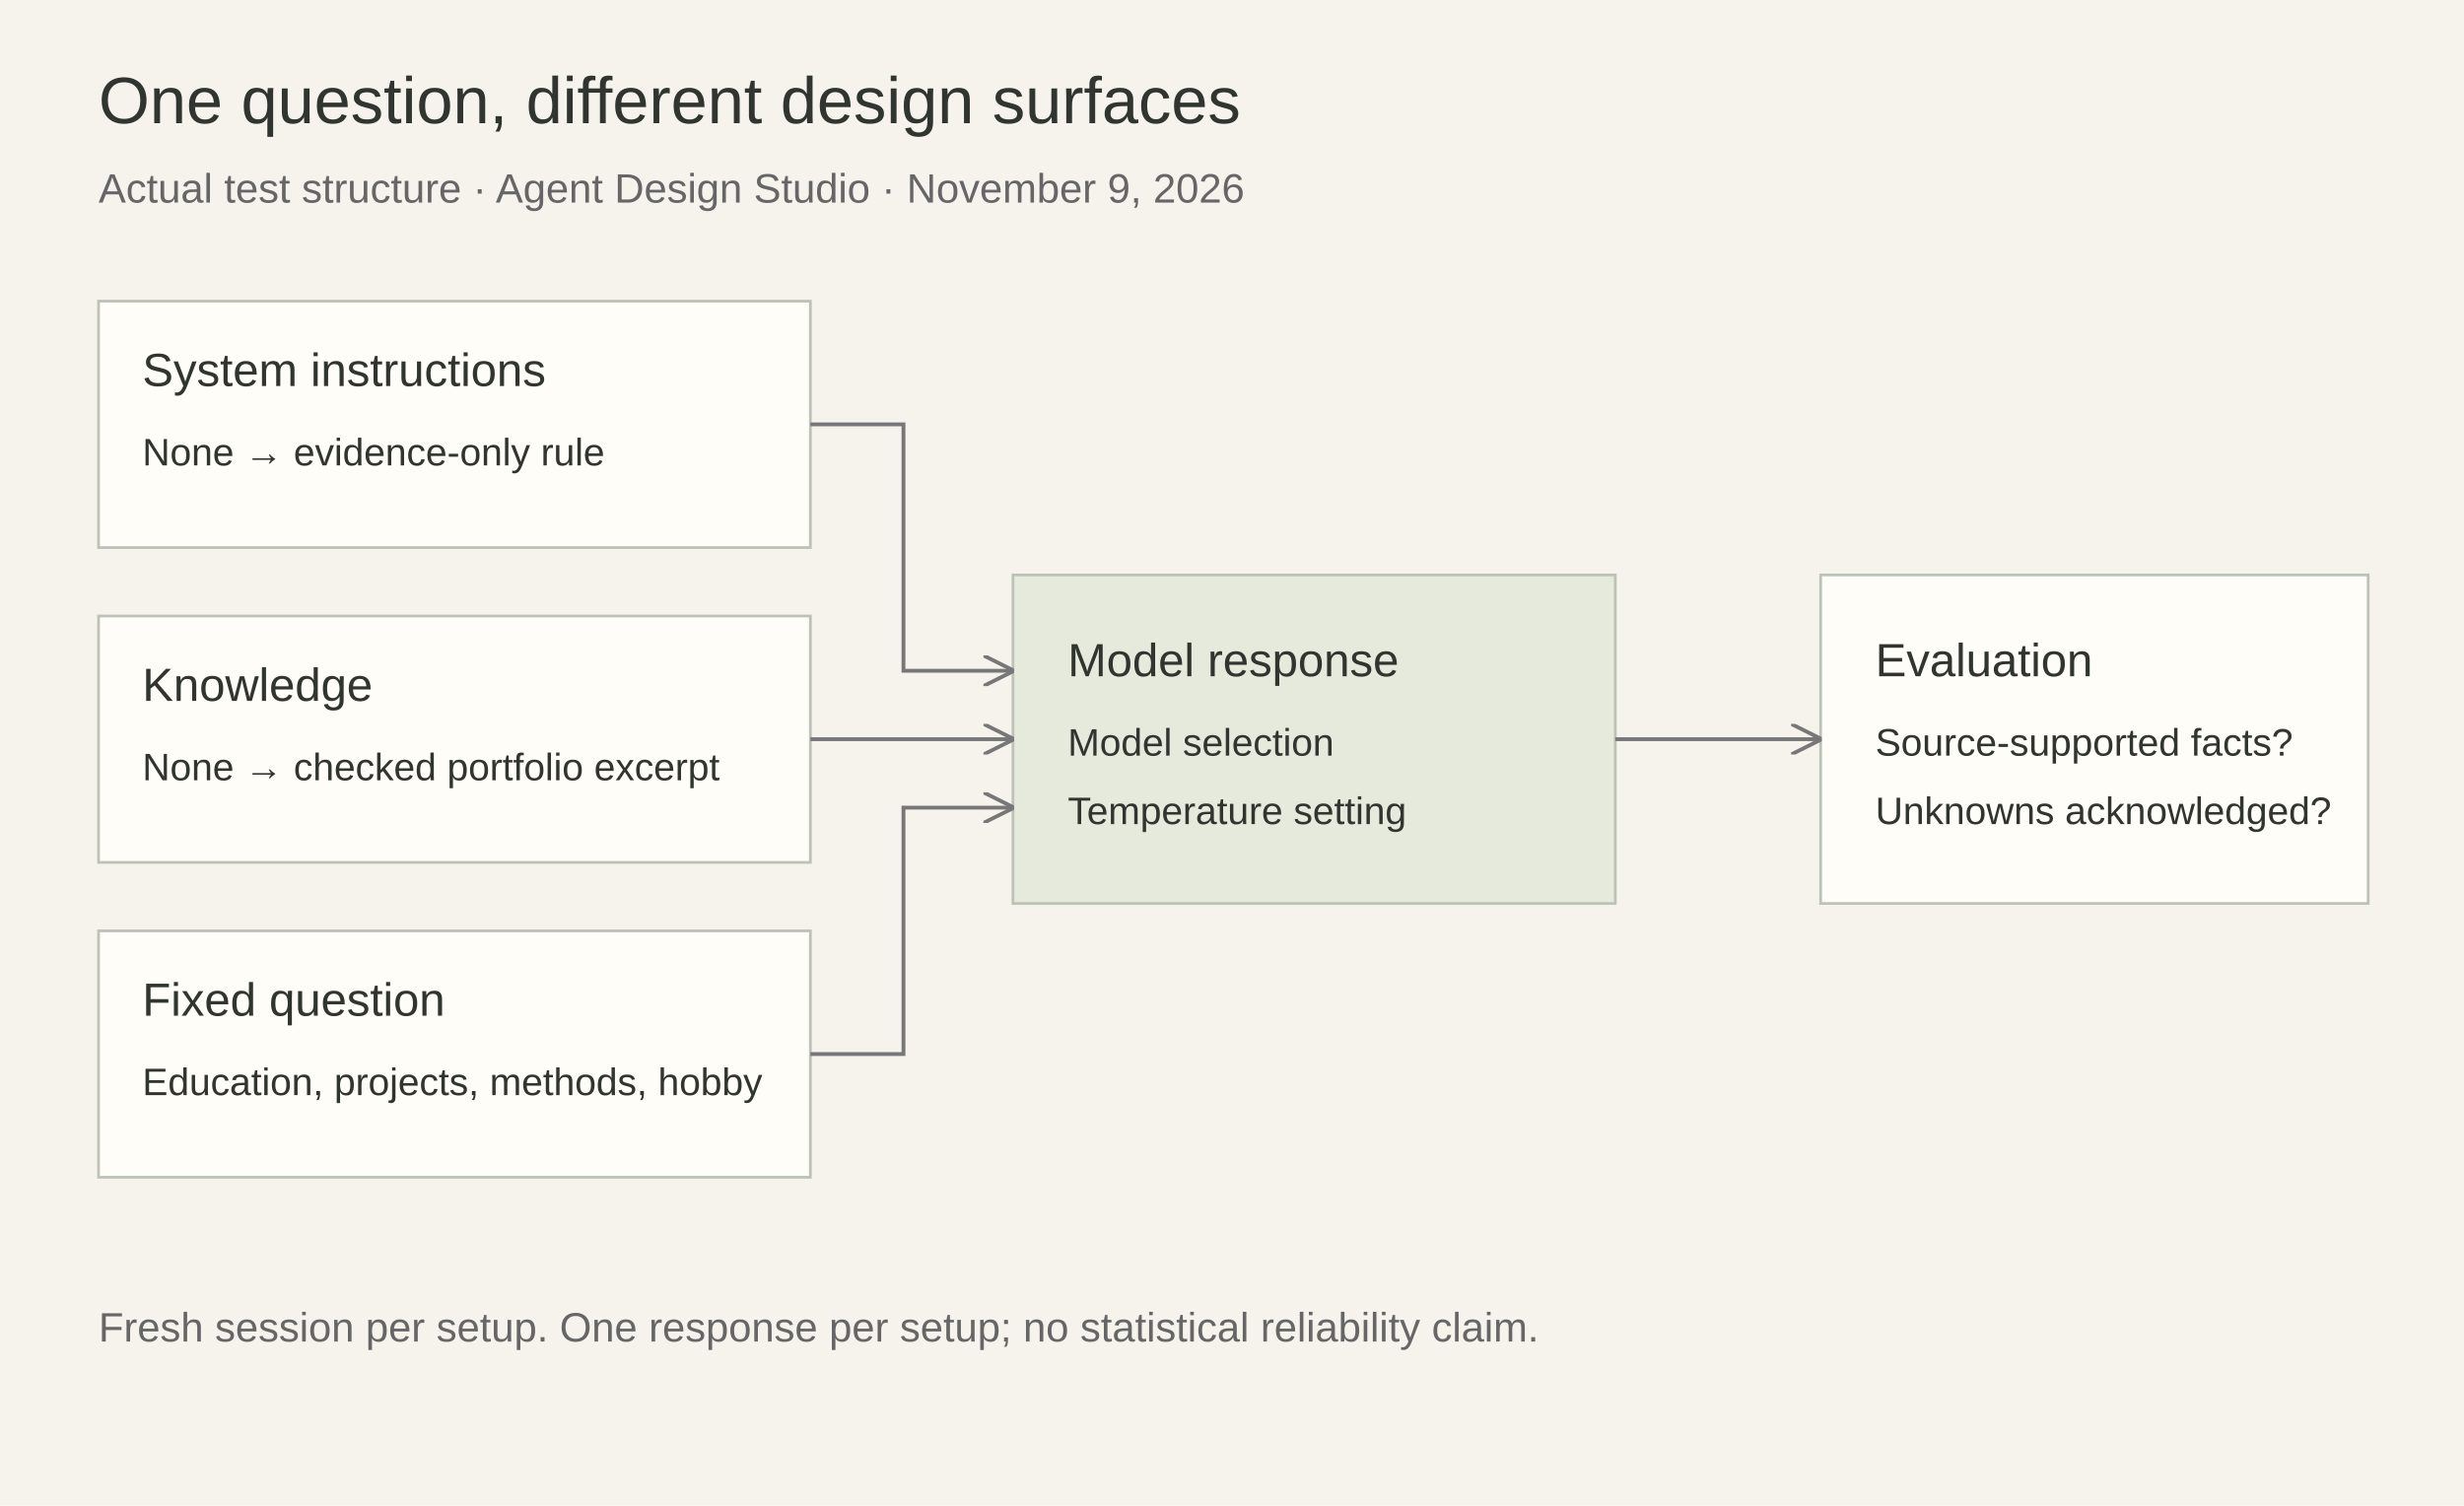
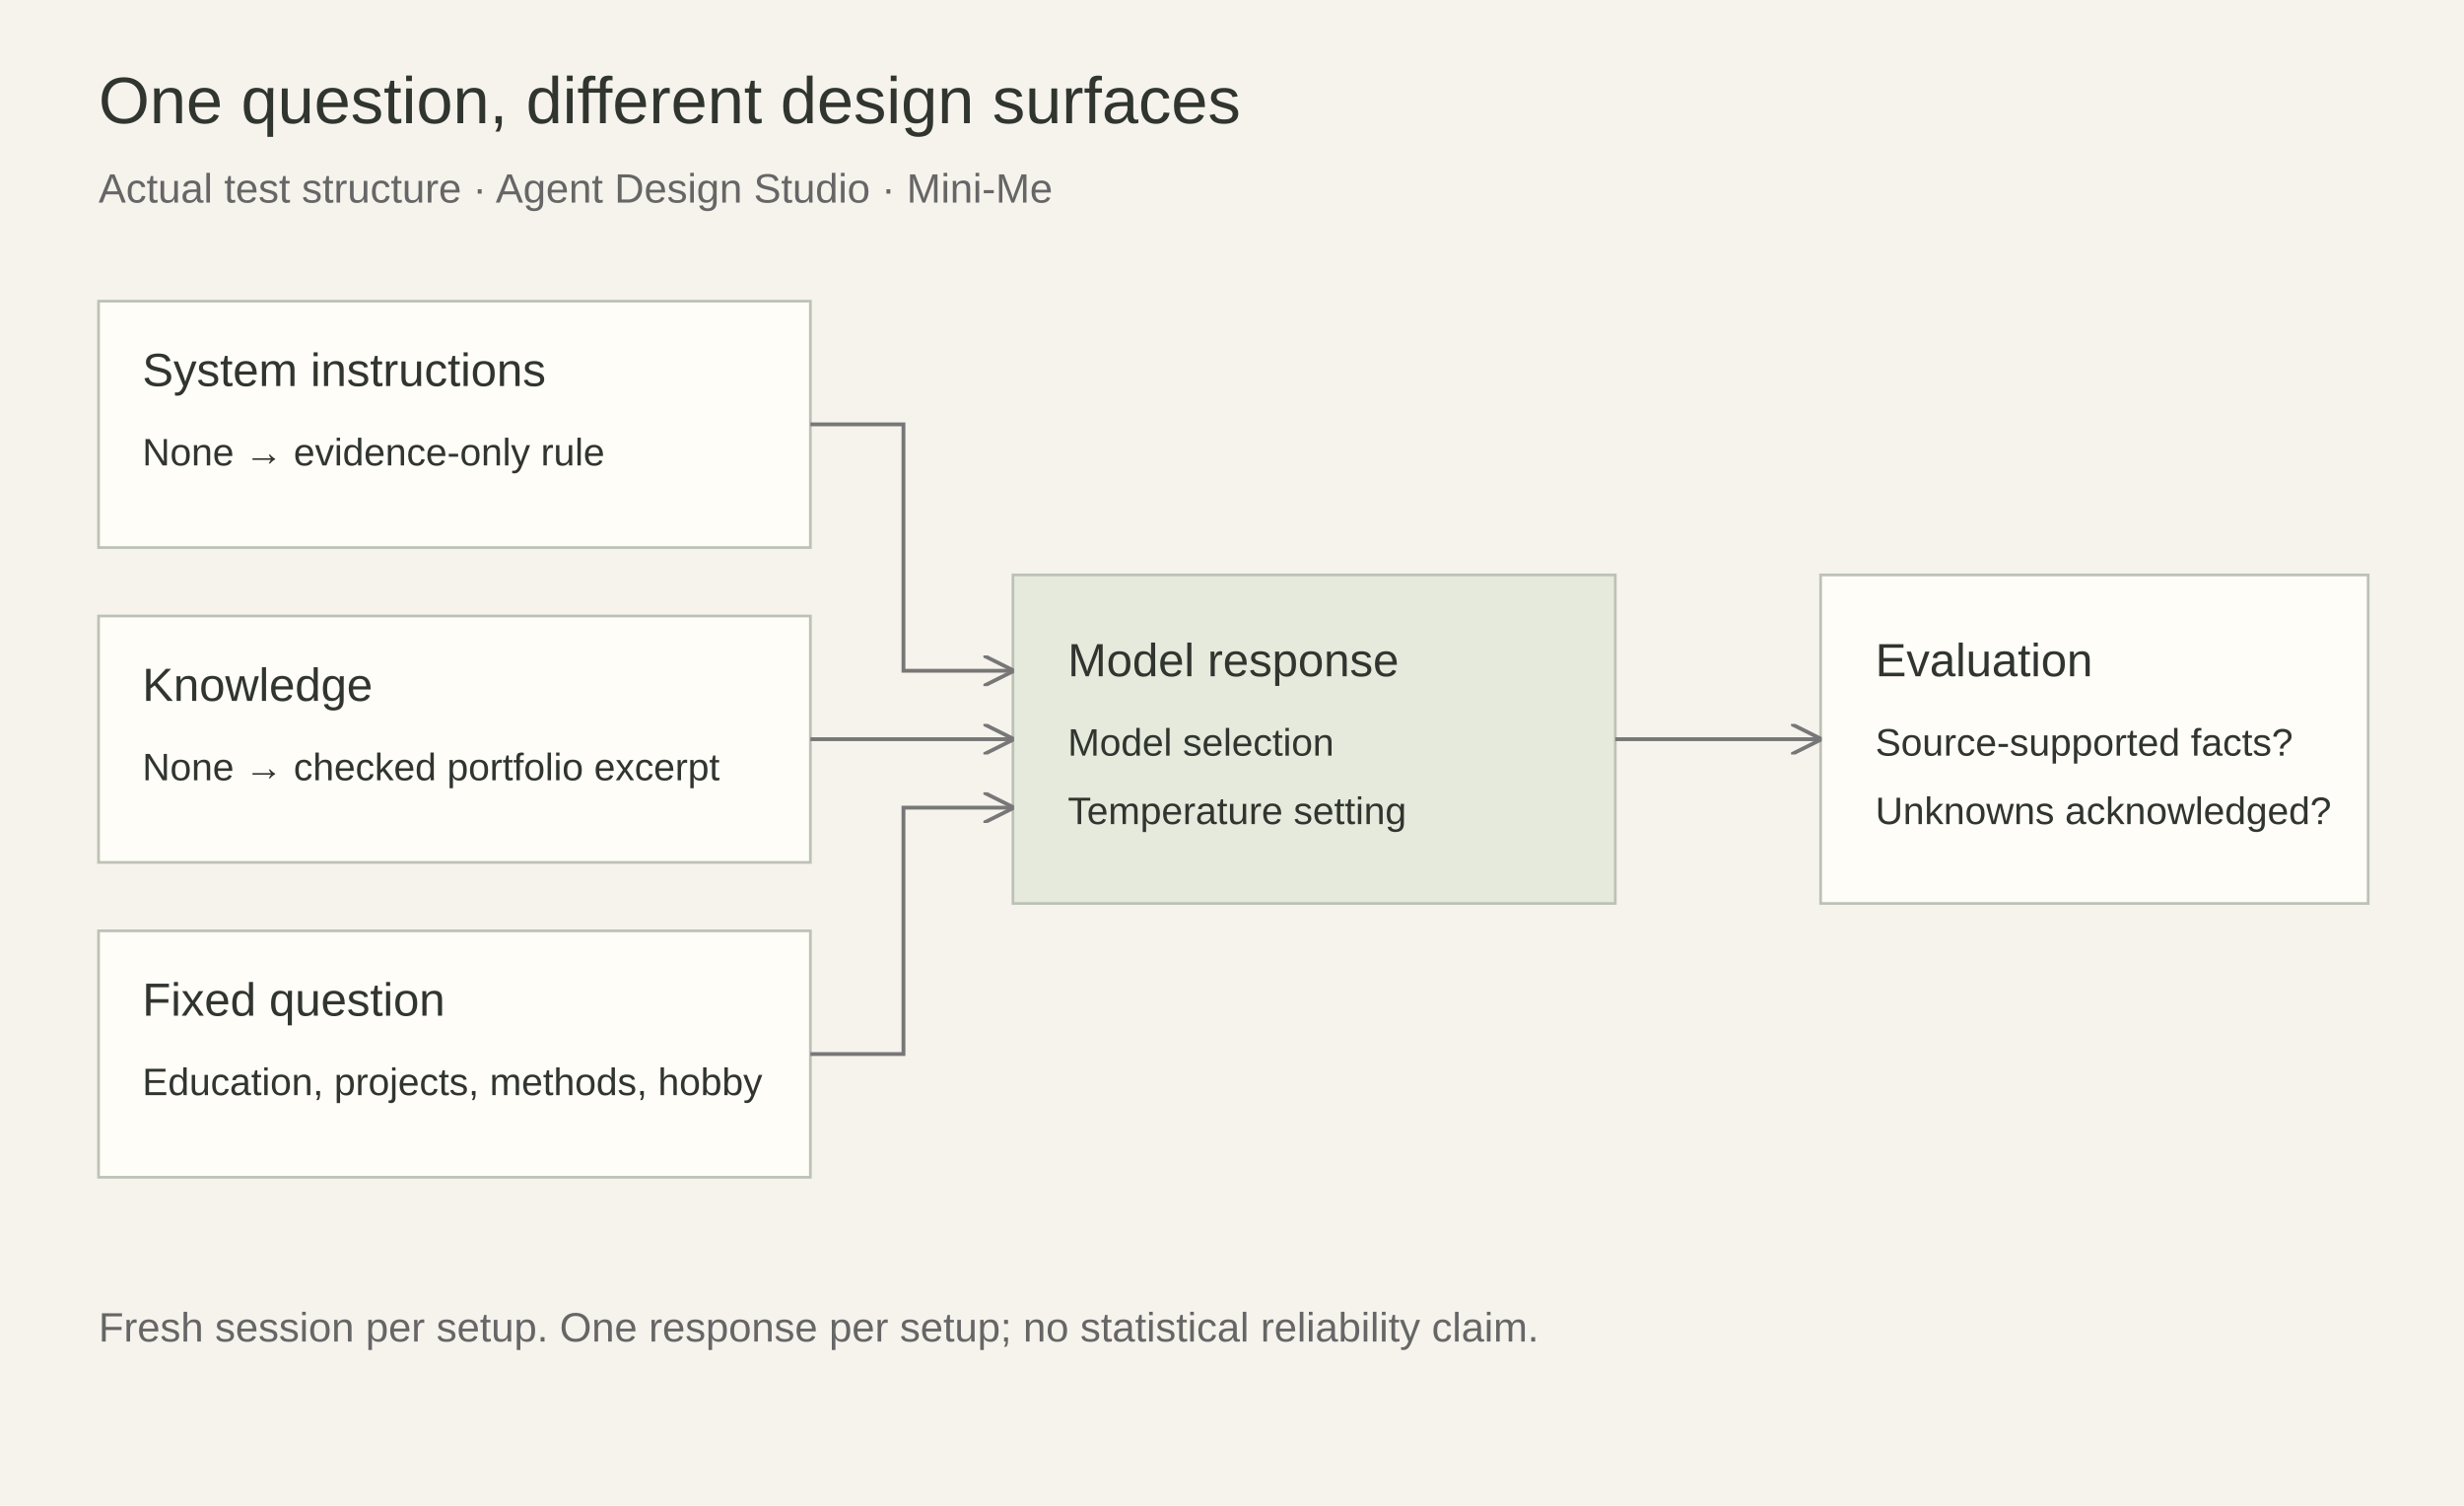
<svg xmlns="http://www.w3.org/2000/svg" width="900" height="550" viewBox="0 0 900 550">
  <rect width="900" height="550" fill="#f6f3ed" />
  <defs>
    <marker id="arrow" markerWidth="8" markerHeight="8" refX="7" refY="4" orient="auto">
      <path d="M0 0L8 4L0 8" fill="none" stroke="#777" />
    </marker>
  </defs>
  <g font-family="Arial,sans-serif" fill="#30352f">
    <text x="36" y="45" font-size="24">One question, different design surfaces</text>
-     <text x="36" y="74" font-size="15" fill="#666">Actual test structure · Agent Design Studio · November 9, 2026</text>
+     <text x="36" y="74" font-size="15" fill="#666">Actual test structure · Agent Design Studio · Mini-Me</text>
    <g stroke="#bcc2b5">
      <rect x="36" y="110" width="260" height="90" fill="#fffdf8" />
      <rect x="36" y="225" width="260" height="90" fill="#fffdf8" />
      <rect x="36" y="340" width="260" height="90" fill="#fffdf8" />
      <rect x="370" y="210" width="220" height="120" fill="#e5eadd" />
      <rect x="665" y="210" width="200" height="120" fill="#fffdf8" />
    </g>
    <g font-size="17">
      <text x="52" y="141">System instructions</text>
      <text x="52" y="170" font-size="14">None → evidence-only rule</text>
      <text x="52" y="256">Knowledge</text>
      <text x="52" y="285" font-size="14">None → checked portfolio excerpt</text>
      <text x="52" y="371">Fixed question</text>
      <text x="52" y="400" font-size="14">Education, projects, methods, hobby</text>
      <text x="390" y="247">Model response</text>
      <text x="390" y="276" font-size="14">Model selection</text>
      <text x="390" y="301" font-size="14">Temperature setting</text>
      <text x="685" y="247">Evaluation</text>
      <text x="685" y="276" font-size="14">Source-supported facts?</text>
      <text x="685" y="301" font-size="14">Unknowns acknowledged?</text>
    </g>
    <text x="36" y="490" font-size="15" fill="#666">Fresh session per setup. One response per setup; no statistical reliability claim.</text>
  </g>
  <g fill="none" stroke="#777" stroke-width="1.4" marker-end="url(#arrow)">
    <path d="M296 155H330V245H369" />
    <path d="M296 270H369" />
    <path d="M296 385H330V295H369" />
    <path d="M590 270H664" />
  </g>
</svg>
